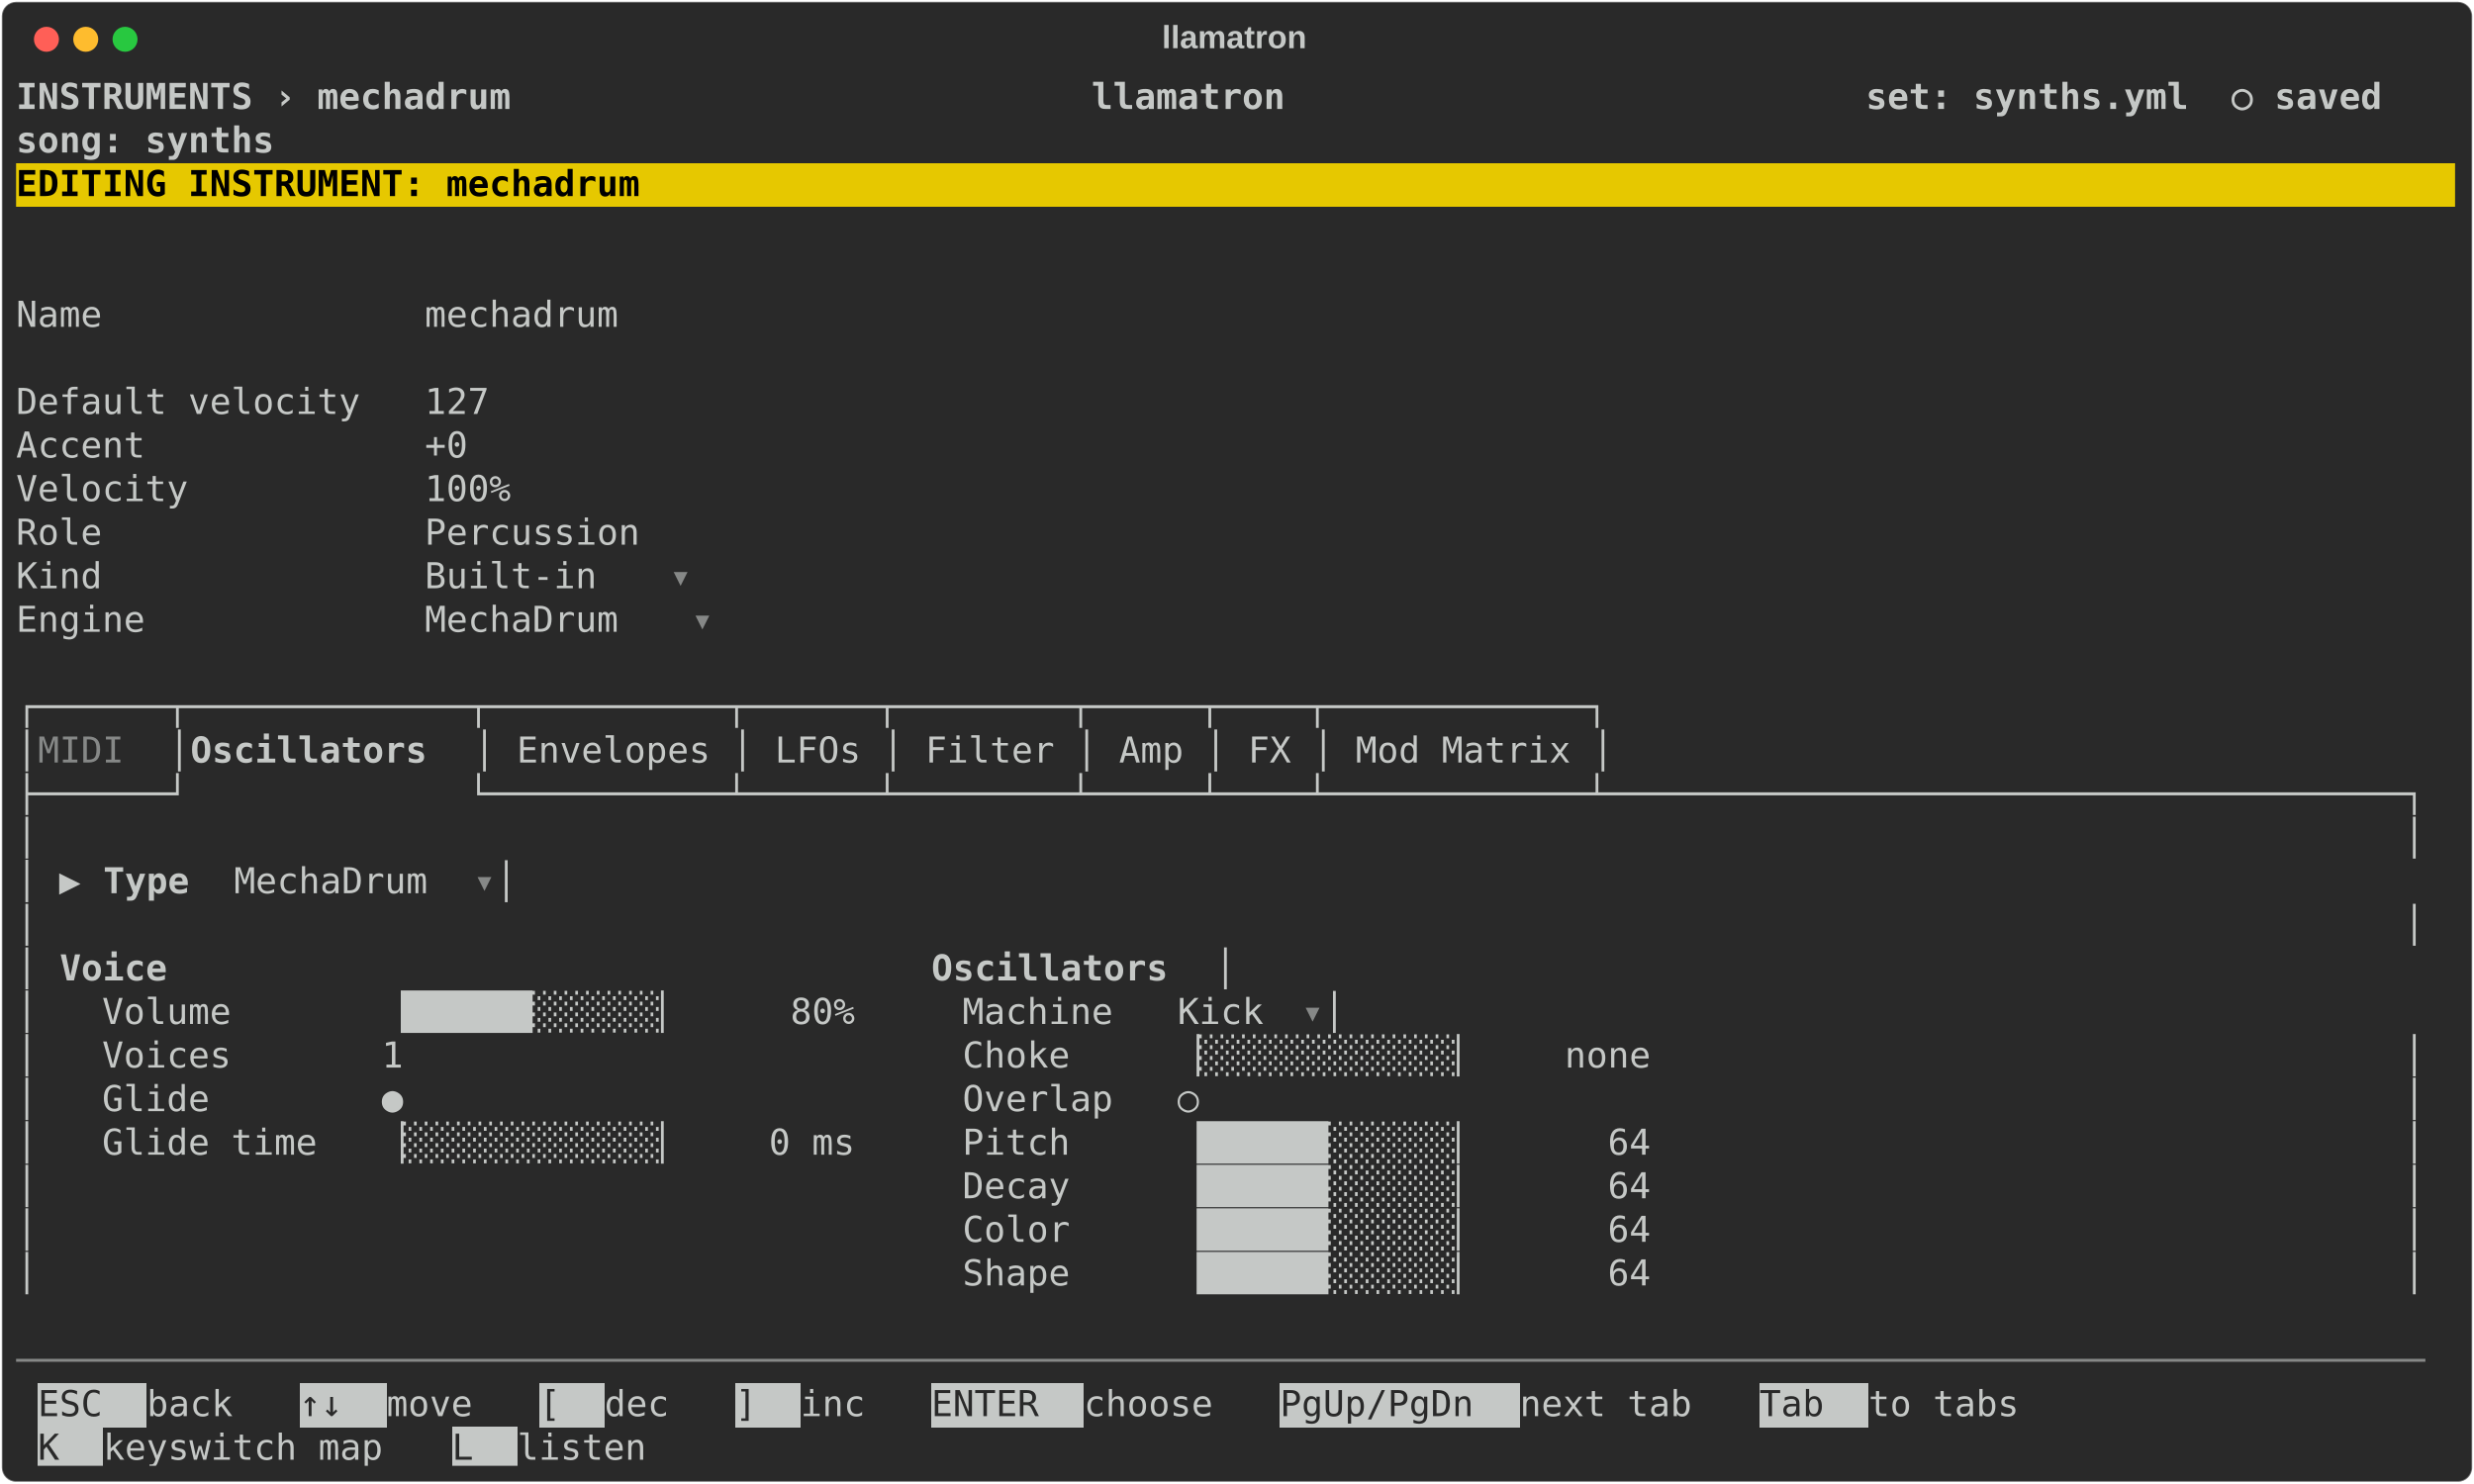
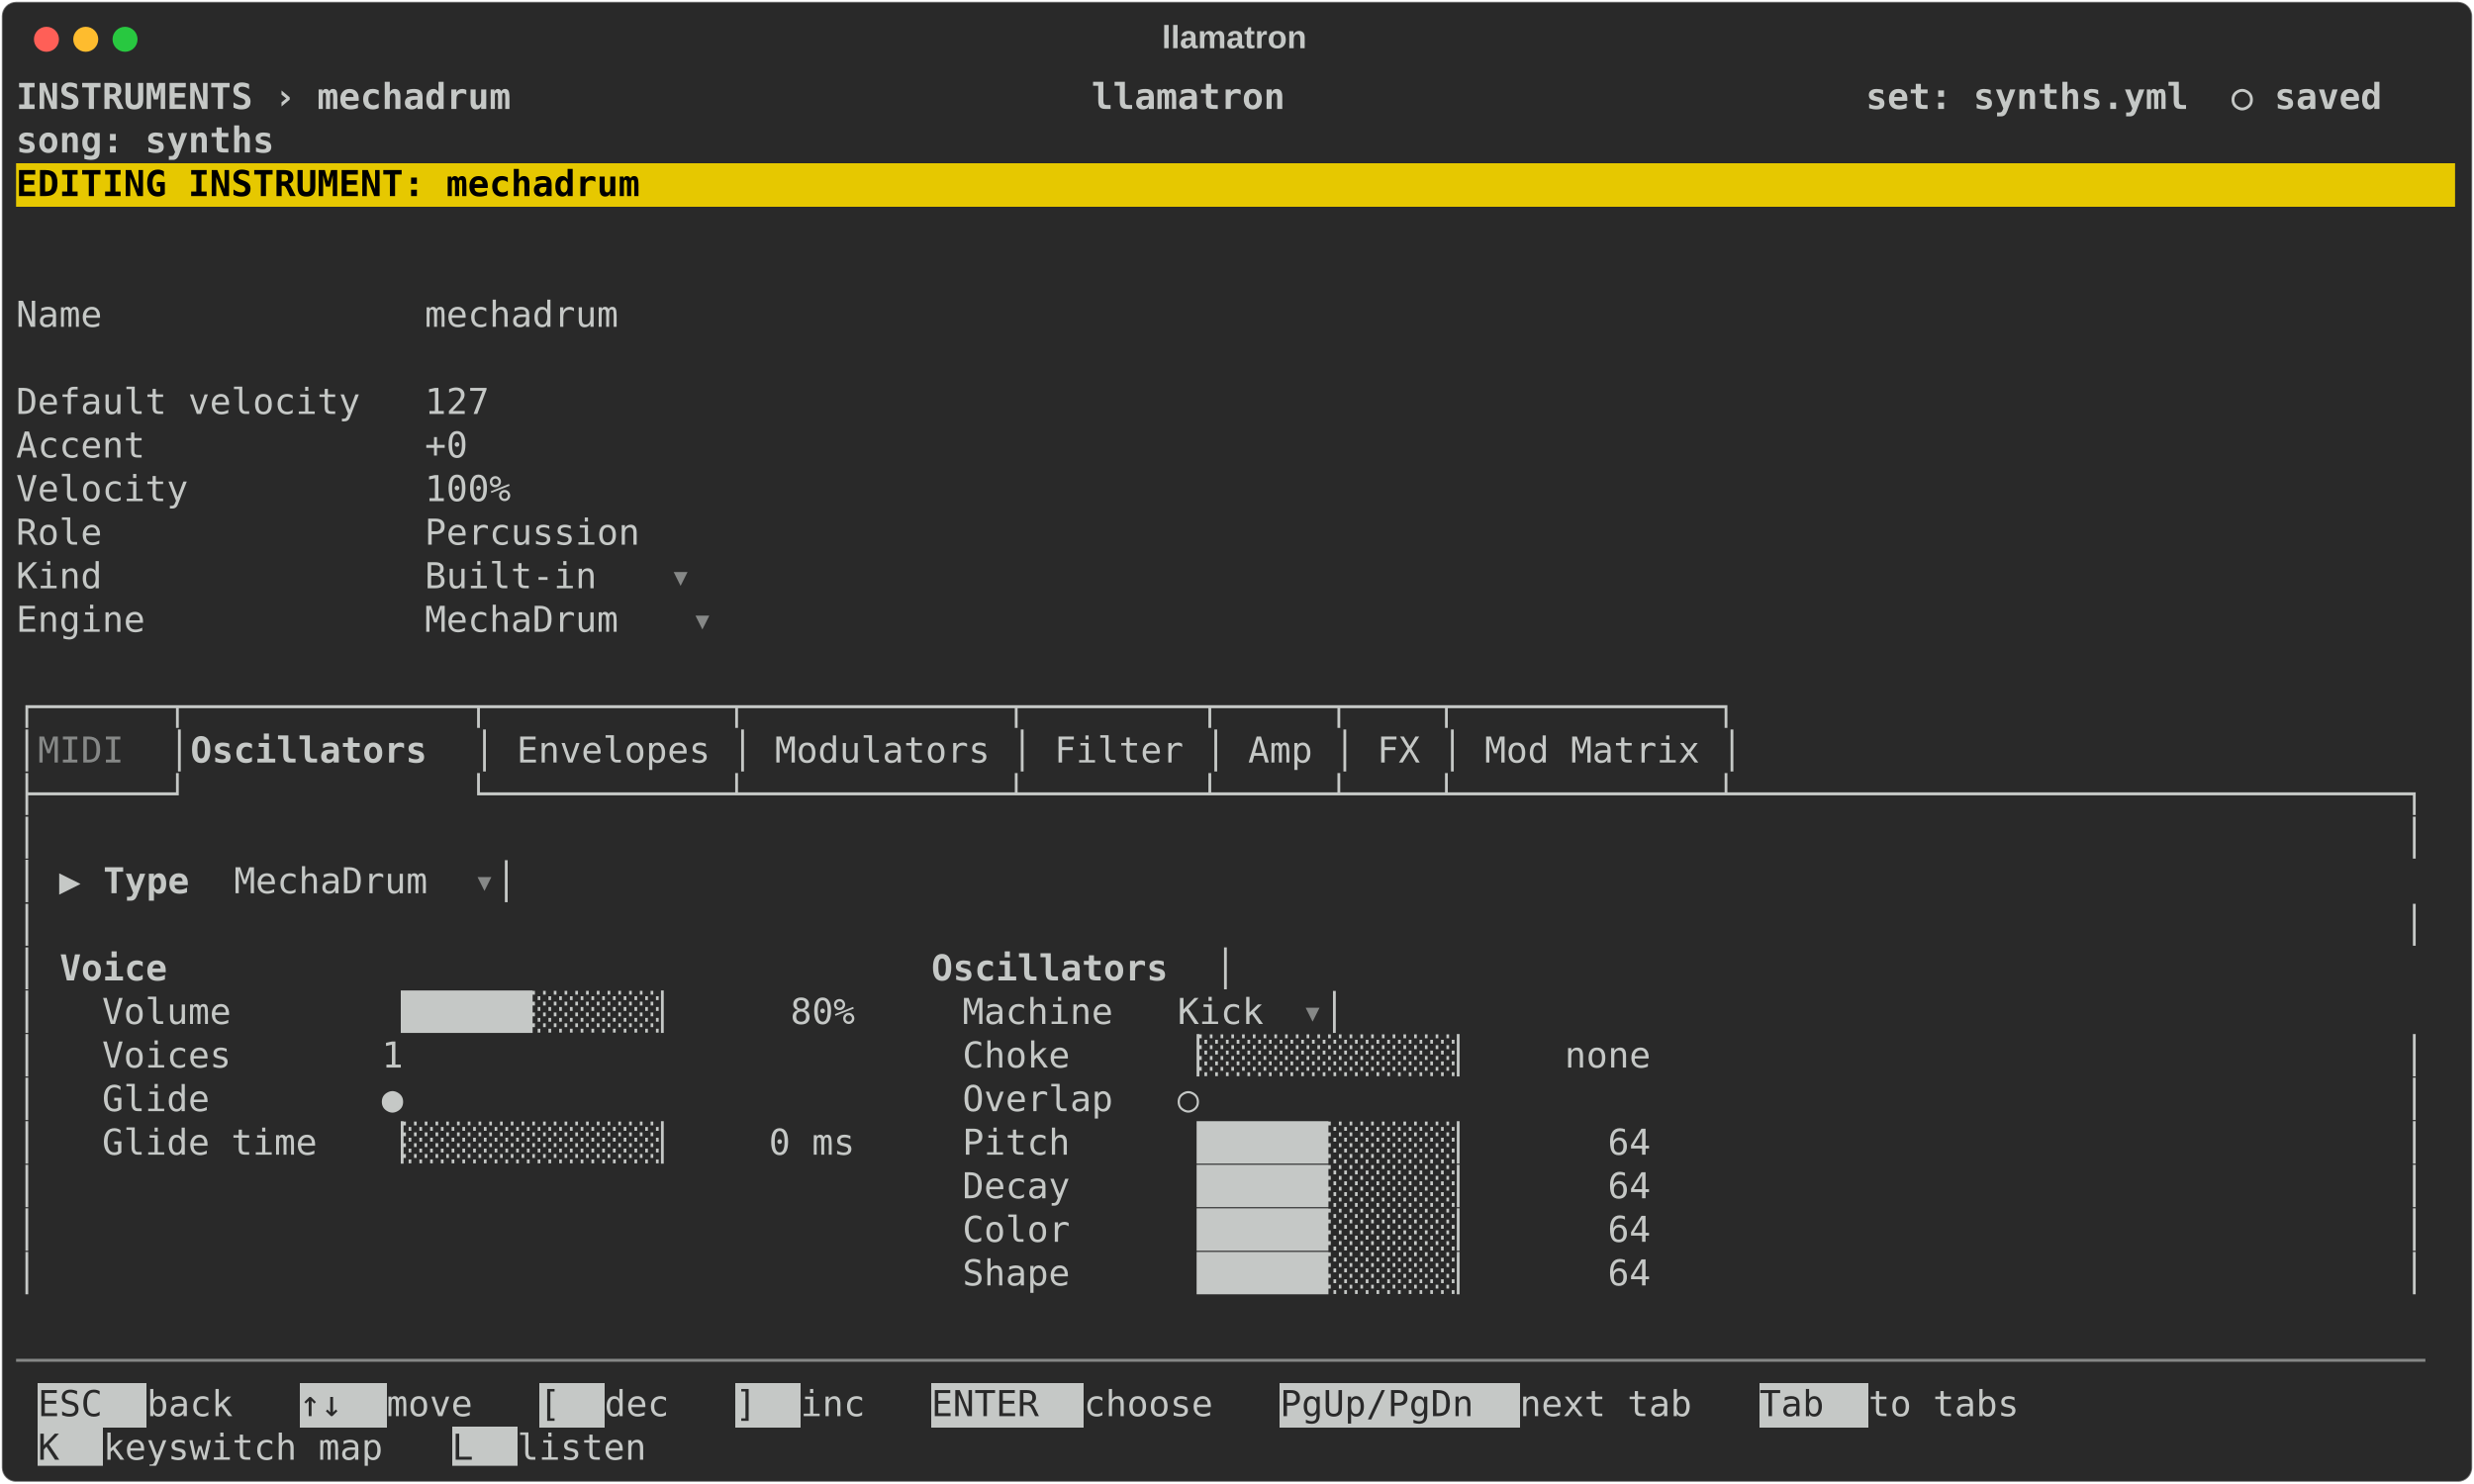
<svg xmlns="http://www.w3.org/2000/svg" class="rich-terminal" viewBox="0 0 1385 830.8">
  <style>

    @font-face {
        font-family: "Fira Code";
        src: local("FiraCode-Regular"),
                url("https://cdnjs.cloudflare.com/ajax/libs/firacode/6.2.0/woff2/FiraCode-Regular.woff2") format("woff2"),
                url("https://cdnjs.cloudflare.com/ajax/libs/firacode/6.2.0/woff/FiraCode-Regular.woff") format("woff");
        font-style: normal;
        font-weight: 400;
    }
    @font-face {
        font-family: "Fira Code";
        src: local("FiraCode-Bold"),
                url("https://cdnjs.cloudflare.com/ajax/libs/firacode/6.2.0/woff2/FiraCode-Bold.woff2") format("woff2"),
                url("https://cdnjs.cloudflare.com/ajax/libs/firacode/6.2.0/woff/FiraCode-Bold.woff") format("woff");
        font-style: bold;
        font-weight: 700;
    }

    .terminal-synth_mechadrum-matrix {
        font-family: Fira Code, monospace;
        font-size: 20px;
        line-height: 24.4px;
        font-variant-east-asian: full-width;
    }

    .terminal-synth_mechadrum-title {
        font-size: 18px;
        font-weight: bold;
        font-family: arial;
    }

    .terminal-synth_mechadrum-r1 { fill: #c5c8c6;font-weight: bold }
.terminal-synth_mechadrum-r2 { fill: #c5c8c6 }
.terminal-synth_mechadrum-r3 { fill: #000000;font-weight: bold }
.terminal-synth_mechadrum-r4 { fill: #868887 }
.terminal-synth_mechadrum-r5 { fill: #292929 }
    </style>
  <defs>
    <clipPath id="terminal-synth_mechadrum-clip-terminal">
      <rect x="0" y="0" width="1365.4" height="779.8" />
    </clipPath>
    <clipPath id="terminal-synth_mechadrum-line-0">
      <rect x="0" y="1.5" width="1366.4" height="24.65" />
    </clipPath>
    <clipPath id="terminal-synth_mechadrum-line-1">
      <rect x="0" y="25.9" width="1366.4" height="24.65" />
    </clipPath>
    <clipPath id="terminal-synth_mechadrum-line-2">
      <rect x="0" y="50.3" width="1366.4" height="24.65" />
    </clipPath>
    <clipPath id="terminal-synth_mechadrum-line-3">
      <rect x="0" y="74.7" width="1366.4" height="24.65" />
    </clipPath>
    <clipPath id="terminal-synth_mechadrum-line-4">
      <rect x="0" y="99.1" width="1366.4" height="24.65" />
    </clipPath>
    <clipPath id="terminal-synth_mechadrum-line-5">
      <rect x="0" y="123.5" width="1366.4" height="24.65" />
    </clipPath>
    <clipPath id="terminal-synth_mechadrum-line-6">
      <rect x="0" y="147.9" width="1366.4" height="24.65" />
    </clipPath>
    <clipPath id="terminal-synth_mechadrum-line-7">
      <rect x="0" y="172.3" width="1366.4" height="24.65" />
    </clipPath>
    <clipPath id="terminal-synth_mechadrum-line-8">
      <rect x="0" y="196.7" width="1366.4" height="24.65" />
    </clipPath>
    <clipPath id="terminal-synth_mechadrum-line-9">
      <rect x="0" y="221.1" width="1366.4" height="24.65" />
    </clipPath>
    <clipPath id="terminal-synth_mechadrum-line-10">
      <rect x="0" y="245.5" width="1366.4" height="24.65" />
    </clipPath>
    <clipPath id="terminal-synth_mechadrum-line-11">
      <rect x="0" y="269.9" width="1366.4" height="24.65" />
    </clipPath>
    <clipPath id="terminal-synth_mechadrum-line-12">
      <rect x="0" y="294.3" width="1366.4" height="24.65" />
    </clipPath>
    <clipPath id="terminal-synth_mechadrum-line-13">
      <rect x="0" y="318.7" width="1366.4" height="24.65" />
    </clipPath>
    <clipPath id="terminal-synth_mechadrum-line-14">
      <rect x="0" y="343.1" width="1366.4" height="24.65" />
    </clipPath>
    <clipPath id="terminal-synth_mechadrum-line-15">
      <rect x="0" y="367.5" width="1366.4" height="24.65" />
    </clipPath>
    <clipPath id="terminal-synth_mechadrum-line-16">
      <rect x="0" y="391.9" width="1366.4" height="24.65" />
    </clipPath>
    <clipPath id="terminal-synth_mechadrum-line-17">
      <rect x="0" y="416.3" width="1366.4" height="24.65" />
    </clipPath>
    <clipPath id="terminal-synth_mechadrum-line-18">
      <rect x="0" y="440.7" width="1366.4" height="24.65" />
    </clipPath>
    <clipPath id="terminal-synth_mechadrum-line-19">
      <rect x="0" y="465.1" width="1366.4" height="24.65" />
    </clipPath>
    <clipPath id="terminal-synth_mechadrum-line-20">
      <rect x="0" y="489.5" width="1366.4" height="24.65" />
    </clipPath>
    <clipPath id="terminal-synth_mechadrum-line-21">
      <rect x="0" y="513.9" width="1366.4" height="24.65" />
    </clipPath>
    <clipPath id="terminal-synth_mechadrum-line-22">
      <rect x="0" y="538.3" width="1366.4" height="24.65" />
    </clipPath>
    <clipPath id="terminal-synth_mechadrum-line-23">
      <rect x="0" y="562.7" width="1366.4" height="24.65" />
    </clipPath>
    <clipPath id="terminal-synth_mechadrum-line-24">
      <rect x="0" y="587.1" width="1366.4" height="24.65" />
    </clipPath>
    <clipPath id="terminal-synth_mechadrum-line-25">
      <rect x="0" y="611.5" width="1366.4" height="24.65" />
    </clipPath>
    <clipPath id="terminal-synth_mechadrum-line-26">
      <rect x="0" y="635.9" width="1366.4" height="24.65" />
    </clipPath>
    <clipPath id="terminal-synth_mechadrum-line-27">
      <rect x="0" y="660.3" width="1366.4" height="24.65" />
    </clipPath>
    <clipPath id="terminal-synth_mechadrum-line-28">
      <rect x="0" y="684.7" width="1366.4" height="24.65" />
    </clipPath>
    <clipPath id="terminal-synth_mechadrum-line-29">
      <rect x="0" y="709.1" width="1366.4" height="24.65" />
    </clipPath>
    <clipPath id="terminal-synth_mechadrum-line-30">
      <rect x="0" y="733.5" width="1366.4" height="24.65" />
    </clipPath>
  </defs>
  <rect fill="#292929" stroke="rgba(255,255,255,0.35)" stroke-width="1" x="1" y="1" width="1383" height="828.8" rx="8" />
  <text class="terminal-synth_mechadrum-title" fill="#c5c8c6" text-anchor="middle" x="691" y="27">llamatron</text>
  <g transform="translate(26,22)">
    <circle cx="0" cy="0" r="7" fill="#ff5f57" />
    <circle cx="22" cy="0" r="7" fill="#febc2e" />
    <circle cx="44" cy="0" r="7" fill="#28c840" />
  </g>
  <g transform="translate(9, 41)" clip-path="url(#terminal-synth_mechadrum-clip-terminal)">
    <rect fill="#e6c800" x="0" y="50.3" width="1366.4" height="24.65" shape-rendering="crispEdges" />
    <rect fill="#c5c8c6" x="12.2" y="733.5" width="61" height="24.65" shape-rendering="crispEdges" />
    <rect fill="#c5c8c6" x="158.6" y="733.5" width="48.8" height="24.65" shape-rendering="crispEdges" />
    <rect fill="#c5c8c6" x="292.8" y="733.5" width="36.6" height="24.65" shape-rendering="crispEdges" />
    <rect fill="#c5c8c6" x="402.6" y="733.5" width="36.6" height="24.65" shape-rendering="crispEdges" />
    <rect fill="#c5c8c6" x="512.4" y="733.5" width="85.4" height="24.65" shape-rendering="crispEdges" />
    <rect fill="#c5c8c6" x="707.6" y="733.5" width="134.2" height="24.65" shape-rendering="crispEdges" />
    <rect fill="#c5c8c6" x="976" y="733.5" width="61" height="24.65" shape-rendering="crispEdges" />
    <rect fill="#c5c8c6" x="12.2" y="757.9" width="36.6" height="24.65" shape-rendering="crispEdges" />
    <rect fill="#c5c8c6" x="244" y="757.9" width="36.6" height="24.65" shape-rendering="crispEdges" />
    <g class="terminal-synth_mechadrum-matrix">
      <text class="terminal-synth_mechadrum-r1" x="0" y="20" textLength="1366.4" clip-path="url(#terminal-synth_mechadrum-line-0)"> INSTRUMENTS › mechadrum                           llamatron                           set: synths.yml  ○ saved </text>
      <text class="terminal-synth_mechadrum-r2" x="1366.4" y="20" textLength="12.2" clip-path="url(#terminal-synth_mechadrum-line-0)">
</text>
      <text class="terminal-synth_mechadrum-r1" x="0" y="44.4" textLength="1366.4" clip-path="url(#terminal-synth_mechadrum-line-1)">                                                                                       song: synths             </text>
      <text class="terminal-synth_mechadrum-r2" x="1366.4" y="44.4" textLength="12.2" clip-path="url(#terminal-synth_mechadrum-line-1)">
</text>
      <text class="terminal-synth_mechadrum-r3" x="0" y="68.8" textLength="1366.4" clip-path="url(#terminal-synth_mechadrum-line-2)"> EDITING INSTRUMENT: mechadrum                                                                                  </text>
      <text class="terminal-synth_mechadrum-r2" x="1366.4" y="68.8" textLength="12.2" clip-path="url(#terminal-synth_mechadrum-line-2)">
</text>
      <text class="terminal-synth_mechadrum-r2" x="1366.4" y="93.2" textLength="12.2" clip-path="url(#terminal-synth_mechadrum-line-3)">
</text>
      <text class="terminal-synth_mechadrum-r2" x="1366.4" y="117.6" textLength="12.2" clip-path="url(#terminal-synth_mechadrum-line-4)">
</text>
      <text class="terminal-synth_mechadrum-r2" x="0" y="142" textLength="378.2" clip-path="url(#terminal-synth_mechadrum-line-5)">  Name               mechadrum </text>
      <text class="terminal-synth_mechadrum-r2" x="1366.4" y="142" textLength="12.2" clip-path="url(#terminal-synth_mechadrum-line-5)">
</text>
      <text class="terminal-synth_mechadrum-r2" x="1366.4" y="166.4" textLength="12.2" clip-path="url(#terminal-synth_mechadrum-line-6)">
</text>
      <text class="terminal-synth_mechadrum-r2" x="0" y="190.8" textLength="305" clip-path="url(#terminal-synth_mechadrum-line-7)">  Default velocity   127 </text>
      <text class="terminal-synth_mechadrum-r2" x="1366.4" y="190.8" textLength="12.2" clip-path="url(#terminal-synth_mechadrum-line-7)">
</text>
      <text class="terminal-synth_mechadrum-r2" x="0" y="215.2" textLength="292.8" clip-path="url(#terminal-synth_mechadrum-line-8)">  Accent             +0 </text>
      <text class="terminal-synth_mechadrum-r2" x="1366.4" y="215.2" textLength="12.2" clip-path="url(#terminal-synth_mechadrum-line-8)">
</text>
      <text class="terminal-synth_mechadrum-r2" x="0" y="239.6" textLength="317.2" clip-path="url(#terminal-synth_mechadrum-line-9)">  Velocity           100% </text>
      <text class="terminal-synth_mechadrum-r2" x="1366.4" y="239.6" textLength="12.2" clip-path="url(#terminal-synth_mechadrum-line-9)">
</text>
      <text class="terminal-synth_mechadrum-r2" x="0" y="264" textLength="390.4" clip-path="url(#terminal-synth_mechadrum-line-10)">  Role               Percussion </text>
      <text class="terminal-synth_mechadrum-r2" x="1366.4" y="264" textLength="12.2" clip-path="url(#terminal-synth_mechadrum-line-10)">
</text>
      <text class="terminal-synth_mechadrum-r2" x="0" y="288.4" textLength="366" clip-path="url(#terminal-synth_mechadrum-line-11)">  Kind               Built-in </text>
      <text class="terminal-synth_mechadrum-r4" x="366" y="288.4" textLength="12.2" clip-path="url(#terminal-synth_mechadrum-line-11)">▾</text>
      <text class="terminal-synth_mechadrum-r2" x="1366.4" y="288.4" textLength="12.2" clip-path="url(#terminal-synth_mechadrum-line-11)">
</text>
      <text class="terminal-synth_mechadrum-r2" x="0" y="312.8" textLength="378.2" clip-path="url(#terminal-synth_mechadrum-line-12)">  Engine             MechaDrum </text>
      <text class="terminal-synth_mechadrum-r4" x="378.2" y="312.8" textLength="12.2" clip-path="url(#terminal-synth_mechadrum-line-12)">▾</text>
      <text class="terminal-synth_mechadrum-r2" x="1366.4" y="312.8" textLength="12.2" clip-path="url(#terminal-synth_mechadrum-line-12)">
</text>
      <text class="terminal-synth_mechadrum-r2" x="1366.4" y="337.2" textLength="12.2" clip-path="url(#terminal-synth_mechadrum-line-13)">
</text>
-       <text class="terminal-synth_mechadrum-r2" x="0" y="361.6" textLength="902.8" clip-path="url(#terminal-synth_mechadrum-line-14)">┌──────┬─────────────┬───────────┬──────┬────────┬─────┬────┬────────────┐</text>
+       <text class="terminal-synth_mechadrum-r2" x="0" y="361.6" textLength="976" clip-path="url(#terminal-synth_mechadrum-line-14)">┌──────┬─────────────┬───────────┬────────────┬────────┬─────┬────┬────────────┐</text>
      <text class="terminal-synth_mechadrum-r2" x="1366.4" y="361.6" textLength="12.2" clip-path="url(#terminal-synth_mechadrum-line-14)">
</text>
      <text class="terminal-synth_mechadrum-r2" x="0" y="386" textLength="12.2" clip-path="url(#terminal-synth_mechadrum-line-15)">│</text>
      <text class="terminal-synth_mechadrum-r4" x="12.2" y="386" textLength="73.2" clip-path="url(#terminal-synth_mechadrum-line-15)"> MIDI </text>
      <text class="terminal-synth_mechadrum-r2" x="85.4" y="386" textLength="12.2" clip-path="url(#terminal-synth_mechadrum-line-15)">│</text>
      <text class="terminal-synth_mechadrum-r1" x="97.6" y="386" textLength="158.6" clip-path="url(#terminal-synth_mechadrum-line-15)"> Oscillators </text>
-       <text class="terminal-synth_mechadrum-r2" x="256.2" y="386" textLength="646.6" clip-path="url(#terminal-synth_mechadrum-line-15)">│ Envelopes │ LFOs │ Filter │ Amp │ FX │ Mod Matrix │</text>
+       <text class="terminal-synth_mechadrum-r2" x="256.2" y="386" textLength="719.8" clip-path="url(#terminal-synth_mechadrum-line-15)">│ Envelopes │ Modulators │ Filter │ Amp │ FX │ Mod Matrix │</text>
      <text class="terminal-synth_mechadrum-r2" x="1366.4" y="386" textLength="12.2" clip-path="url(#terminal-synth_mechadrum-line-15)">
</text>
-       <text class="terminal-synth_mechadrum-r2" x="0" y="410.4" textLength="1366.4" clip-path="url(#terminal-synth_mechadrum-line-16)">├──────┘             └───────────┴──────┴────────┴─────┴────┴────────────┴─────────────────────────────────────┐</text>
+       <text class="terminal-synth_mechadrum-r2" x="0" y="410.4" textLength="1366.4" clip-path="url(#terminal-synth_mechadrum-line-16)">├──────┘             └───────────┴────────────┴────────┴─────┴────┴────────────┴───────────────────────────────┐</text>
      <text class="terminal-synth_mechadrum-r2" x="1366.4" y="410.4" textLength="12.2" clip-path="url(#terminal-synth_mechadrum-line-16)">
</text>
      <text class="terminal-synth_mechadrum-r2" x="0" y="434.8" textLength="1366.4" clip-path="url(#terminal-synth_mechadrum-line-17)">│                                                                                                              │</text>
      <text class="terminal-synth_mechadrum-r2" x="1366.4" y="434.8" textLength="12.2" clip-path="url(#terminal-synth_mechadrum-line-17)">
</text>
      <text class="terminal-synth_mechadrum-r2" x="0" y="459.2" textLength="48.8" clip-path="url(#terminal-synth_mechadrum-line-18)">│ ▶ </text>
      <text class="terminal-synth_mechadrum-r1" x="48.8" y="459.2" textLength="73.2" clip-path="url(#terminal-synth_mechadrum-line-18)">Type  </text>
      <text class="terminal-synth_mechadrum-r2" x="122" y="459.2" textLength="134.2" clip-path="url(#terminal-synth_mechadrum-line-18)"> MechaDrum </text>
      <text class="terminal-synth_mechadrum-r4" x="256.2" y="459.2" textLength="12.2" clip-path="url(#terminal-synth_mechadrum-line-18)">▾</text>
      <text class="terminal-synth_mechadrum-r2" x="268.4" y="459.2" textLength="1098" clip-path="url(#terminal-synth_mechadrum-line-18)">                                                                                         │</text>
      <text class="terminal-synth_mechadrum-r2" x="1366.4" y="459.2" textLength="12.2" clip-path="url(#terminal-synth_mechadrum-line-18)">
</text>
      <text class="terminal-synth_mechadrum-r2" x="0" y="483.6" textLength="1366.4" clip-path="url(#terminal-synth_mechadrum-line-19)">│                                                                                                              │</text>
      <text class="terminal-synth_mechadrum-r2" x="1366.4" y="483.6" textLength="12.2" clip-path="url(#terminal-synth_mechadrum-line-19)">
</text>
      <text class="terminal-synth_mechadrum-r2" x="0" y="508" textLength="24.4" clip-path="url(#terminal-synth_mechadrum-line-20)">│ </text>
      <text class="terminal-synth_mechadrum-r1" x="24.4" y="508" textLength="85.4" clip-path="url(#terminal-synth_mechadrum-line-20)">  Voice</text>
      <text class="terminal-synth_mechadrum-r1" x="512.4" y="508" textLength="158.6" clip-path="url(#terminal-synth_mechadrum-line-20)">  Oscillators</text>
      <text class="terminal-synth_mechadrum-r2" x="671" y="508" textLength="695.4" clip-path="url(#terminal-synth_mechadrum-line-20)">                                                        │</text>
      <text class="terminal-synth_mechadrum-r2" x="1366.4" y="508" textLength="12.2" clip-path="url(#terminal-synth_mechadrum-line-20)">
</text>
      <text class="terminal-synth_mechadrum-r2" x="0" y="532.4" textLength="719.8" clip-path="url(#terminal-synth_mechadrum-line-21)">│   Volume       ▕██████░░░░░░▏     80%     Machine   Kick </text>
      <text class="terminal-synth_mechadrum-r4" x="719.8" y="532.4" textLength="12.2" clip-path="url(#terminal-synth_mechadrum-line-21)">▾</text>
      <text class="terminal-synth_mechadrum-r2" x="732" y="532.4" textLength="634.4" clip-path="url(#terminal-synth_mechadrum-line-21)">                                                   │</text>
      <text class="terminal-synth_mechadrum-r2" x="1366.4" y="532.4" textLength="12.2" clip-path="url(#terminal-synth_mechadrum-line-21)">
</text>
      <text class="terminal-synth_mechadrum-r2" x="0" y="556.8" textLength="1366.4" clip-path="url(#terminal-synth_mechadrum-line-22)">│   Voices       1                          Choke     ▕░░░░░░░░░░░░▏    none                                   │</text>
      <text class="terminal-synth_mechadrum-r2" x="1366.4" y="556.8" textLength="12.2" clip-path="url(#terminal-synth_mechadrum-line-22)">
</text>
      <text class="terminal-synth_mechadrum-r2" x="0" y="581.2" textLength="1366.4" clip-path="url(#terminal-synth_mechadrum-line-23)">│   Glide        ●                          Overlap   ○                                                        │</text>
      <text class="terminal-synth_mechadrum-r2" x="1366.4" y="581.2" textLength="12.2" clip-path="url(#terminal-synth_mechadrum-line-23)">
</text>
      <text class="terminal-synth_mechadrum-r2" x="0" y="605.6" textLength="1366.4" clip-path="url(#terminal-synth_mechadrum-line-24)">│   Glide time   ▕░░░░░░░░░░░░▏    0 ms     Pitch     ▕██████░░░░░░▏      64                                   │</text>
      <text class="terminal-synth_mechadrum-r2" x="1366.4" y="605.6" textLength="12.2" clip-path="url(#terminal-synth_mechadrum-line-24)">
</text>
      <text class="terminal-synth_mechadrum-r2" x="0" y="630" textLength="1366.4" clip-path="url(#terminal-synth_mechadrum-line-25)">│                                           Decay     ▕██████░░░░░░▏      64                                   │</text>
      <text class="terminal-synth_mechadrum-r2" x="1366.4" y="630" textLength="12.2" clip-path="url(#terminal-synth_mechadrum-line-25)">
</text>
      <text class="terminal-synth_mechadrum-r2" x="0" y="654.4" textLength="1366.4" clip-path="url(#terminal-synth_mechadrum-line-26)">│                                           Color     ▕██████░░░░░░▏      64                                   │</text>
      <text class="terminal-synth_mechadrum-r2" x="1366.4" y="654.4" textLength="12.2" clip-path="url(#terminal-synth_mechadrum-line-26)">
</text>
      <text class="terminal-synth_mechadrum-r2" x="0" y="678.8" textLength="1366.4" clip-path="url(#terminal-synth_mechadrum-line-27)">│                                           Shape     ▕██████░░░░░░▏      64                                   │</text>
      <text class="terminal-synth_mechadrum-r2" x="1366.4" y="678.8" textLength="12.2" clip-path="url(#terminal-synth_mechadrum-line-27)">
</text>
      <text class="terminal-synth_mechadrum-r2" x="1366.4" y="703.2" textLength="12.2" clip-path="url(#terminal-synth_mechadrum-line-28)">
</text>
      <text class="terminal-synth_mechadrum-r4" x="0" y="727.6" textLength="1366.4" clip-path="url(#terminal-synth_mechadrum-line-29)">────────────────────────────────────────────────────────────────────────────────────────────────────────────────</text>
      <text class="terminal-synth_mechadrum-r2" x="1366.4" y="727.6" textLength="12.2" clip-path="url(#terminal-synth_mechadrum-line-29)">
</text>
      <text class="terminal-synth_mechadrum-r5" x="12.2" y="752" textLength="61" clip-path="url(#terminal-synth_mechadrum-line-30)"> ESC </text>
      <text class="terminal-synth_mechadrum-r2" x="73.2" y="752" textLength="85.4" clip-path="url(#terminal-synth_mechadrum-line-30)"> back  </text>
      <text class="terminal-synth_mechadrum-r5" x="158.6" y="752" textLength="48.8" clip-path="url(#terminal-synth_mechadrum-line-30)"> ↑↓ </text>
      <text class="terminal-synth_mechadrum-r2" x="207.4" y="752" textLength="85.4" clip-path="url(#terminal-synth_mechadrum-line-30)"> move  </text>
      <text class="terminal-synth_mechadrum-r5" x="292.8" y="752" textLength="36.6" clip-path="url(#terminal-synth_mechadrum-line-30)"> [ </text>
      <text class="terminal-synth_mechadrum-r2" x="329.4" y="752" textLength="73.2" clip-path="url(#terminal-synth_mechadrum-line-30)"> dec  </text>
      <text class="terminal-synth_mechadrum-r5" x="402.6" y="752" textLength="36.6" clip-path="url(#terminal-synth_mechadrum-line-30)"> ] </text>
      <text class="terminal-synth_mechadrum-r2" x="439.2" y="752" textLength="73.2" clip-path="url(#terminal-synth_mechadrum-line-30)"> inc  </text>
      <text class="terminal-synth_mechadrum-r5" x="512.4" y="752" textLength="85.4" clip-path="url(#terminal-synth_mechadrum-line-30)"> ENTER </text>
      <text class="terminal-synth_mechadrum-r2" x="597.8" y="752" textLength="109.8" clip-path="url(#terminal-synth_mechadrum-line-30)"> choose  </text>
      <text class="terminal-synth_mechadrum-r5" x="707.6" y="752" textLength="134.2" clip-path="url(#terminal-synth_mechadrum-line-30)"> PgUp/PgDn </text>
      <text class="terminal-synth_mechadrum-r2" x="841.8" y="752" textLength="134.2" clip-path="url(#terminal-synth_mechadrum-line-30)"> next tab  </text>
      <text class="terminal-synth_mechadrum-r5" x="976" y="752" textLength="61" clip-path="url(#terminal-synth_mechadrum-line-30)"> Tab </text>
      <text class="terminal-synth_mechadrum-r2" x="1037" y="752" textLength="122" clip-path="url(#terminal-synth_mechadrum-line-30)"> to tabs  </text>
      <text class="terminal-synth_mechadrum-r2" x="1366.4" y="752" textLength="12.2" clip-path="url(#terminal-synth_mechadrum-line-30)">
</text>
      <text class="terminal-synth_mechadrum-r5" x="12.2" y="776.4" textLength="36.6" clip-path="url(#terminal-synth_mechadrum-line-31)"> K </text>
      <text class="terminal-synth_mechadrum-r2" x="48.8" y="776.4" textLength="195.2" clip-path="url(#terminal-synth_mechadrum-line-31)"> keyswitch map  </text>
      <text class="terminal-synth_mechadrum-r5" x="244" y="776.4" textLength="36.6" clip-path="url(#terminal-synth_mechadrum-line-31)"> L </text>
      <text class="terminal-synth_mechadrum-r2" x="280.6" y="776.4" textLength="109.8" clip-path="url(#terminal-synth_mechadrum-line-31)"> listen  </text>
    </g>
  </g>
</svg>
